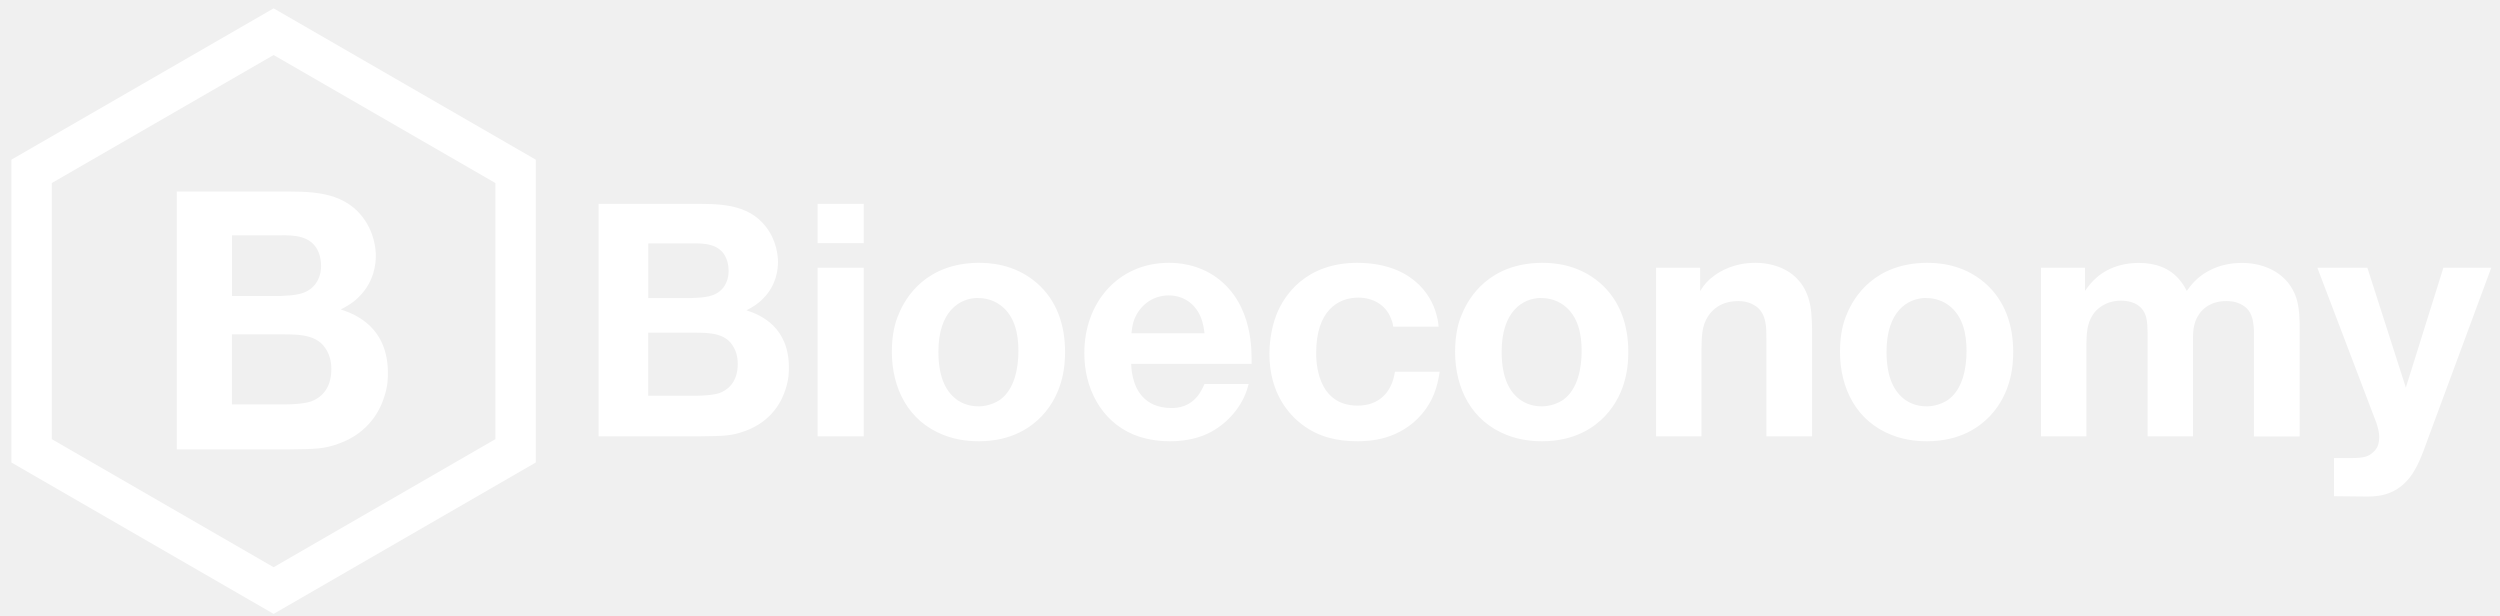
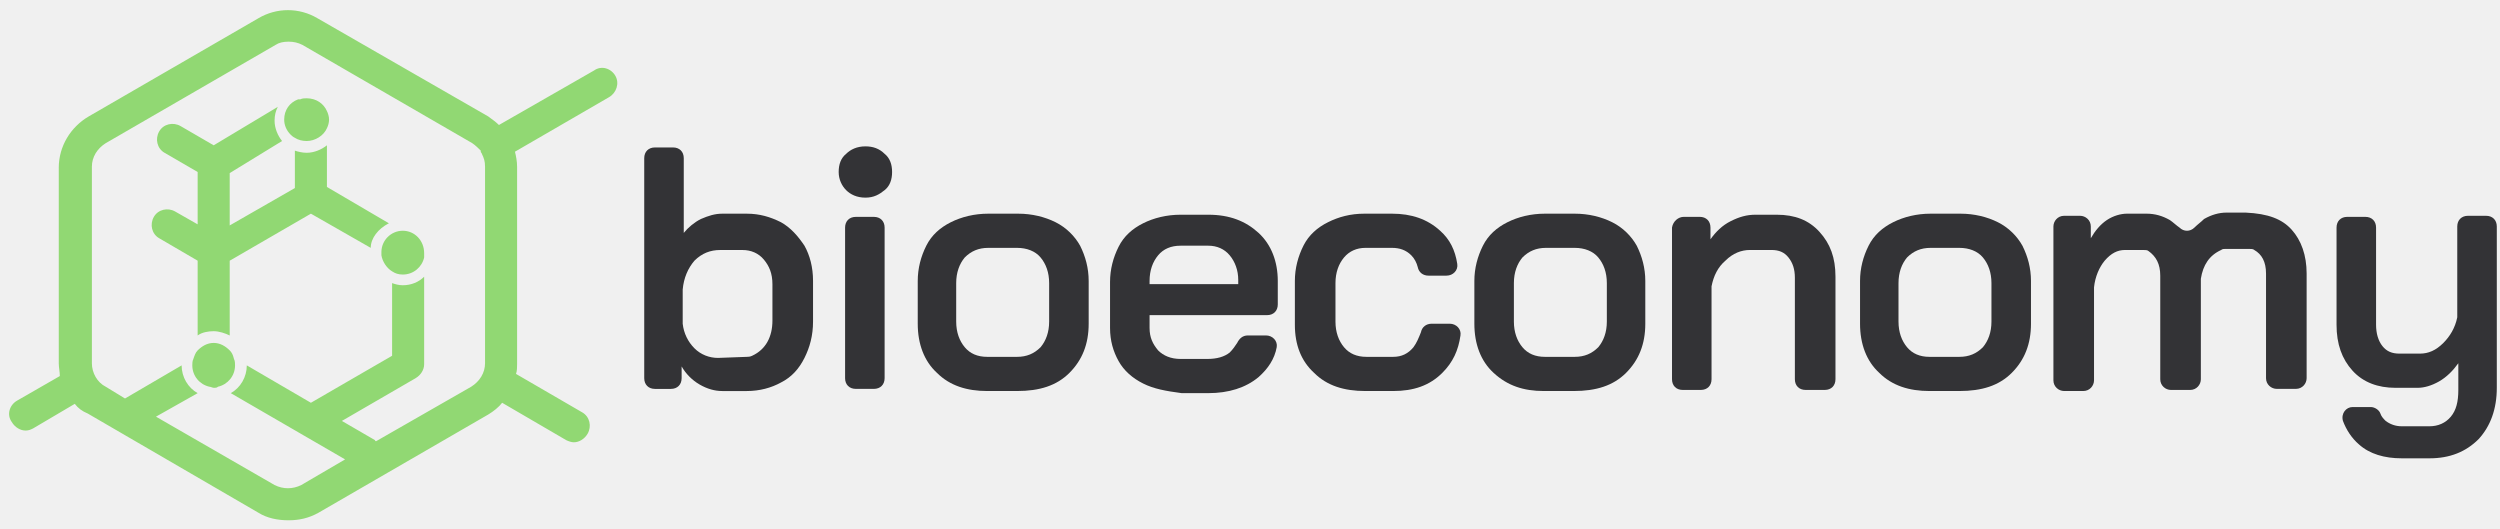
- <svg xmlns="http://www.w3.org/2000/svg" width="199" height="49" viewBox="0 0 199 49" fill="none">
-   <path d="M47.648 16.229V34.732H55.618C57.638 34.707 58.214 34.707 59.29 34.315C61.494 33.53 62.278 31.828 62.537 30.96C62.796 30.175 62.796 29.599 62.796 29.257C62.796 26.036 60.567 25.068 59.416 24.7C59.916 24.442 60.359 24.175 60.751 23.757C61.828 22.681 61.928 21.395 61.928 20.845C61.928 20.369 61.819 19.142 60.96 18.041C59.466 16.129 57.079 16.229 54.934 16.229H47.648ZM51.604 19.376H54.667C55.635 19.376 56.895 19.267 57.58 20.16C57.972 20.686 57.997 21.337 57.997 21.579C57.997 22.238 57.738 22.681 57.58 22.889C56.954 23.674 56.011 23.674 55.092 23.724H51.604V19.376ZM51.604 26.478H54.85C55.927 26.503 57.546 26.345 58.281 27.446C58.723 28.072 58.723 28.756 58.723 28.99C58.723 30.509 57.83 31.085 57.254 31.294C56.52 31.527 55.209 31.502 55.159 31.502H51.596V26.47L51.604 26.478ZM68.755 16.229H65.082V19.351H68.755V16.229ZM68.755 21.312H65.082V34.732H68.755V21.312ZM77.86 20.92C73.77 20.97 72.093 23.59 71.517 25.059C71.283 25.585 70.991 26.553 70.991 27.997C70.991 30.91 72.302 33.53 75.106 34.624C76.282 35.099 77.468 35.124 77.91 35.124C80.606 35.124 82.133 33.948 82.918 33.13C84.728 31.219 84.779 28.857 84.779 27.997C84.779 25.927 84.153 23.933 82.525 22.522C80.739 20.978 78.703 20.92 77.86 20.92ZM77.86 23.724C78.177 23.724 78.936 23.774 79.646 24.3C80.798 25.168 81.065 26.603 81.065 27.939C81.065 29.274 80.773 31.002 79.571 31.845C78.886 32.287 78.185 32.345 77.918 32.345C77.601 32.345 76.925 32.32 76.241 31.869C75.373 31.269 74.697 30.167 74.697 27.989C74.697 24.817 76.349 23.716 77.868 23.716L77.86 23.724ZM99.626 28.965C99.626 28.022 99.784 24.25 96.847 22.096C95.328 20.995 93.7 20.92 93.049 20.92C88.96 20.92 86.314 24.141 86.314 28.072C86.289 30.826 87.6 33.497 90.245 34.599C91.48 35.099 92.657 35.124 93.158 35.124C93.5 35.124 94.627 35.099 95.67 34.707C97.114 34.181 98.341 33.03 99 31.669C99.234 31.194 99.342 30.751 99.392 30.568H95.879C95.695 30.985 95.561 31.194 95.461 31.352C94.727 32.404 93.734 32.479 93.258 32.479C91.005 32.479 90.379 30.876 90.195 30.092C90.061 29.616 90.061 29.174 90.037 28.965H99.626ZM90.061 26.528C90.137 25.819 90.245 25.477 90.404 25.168C90.904 24.15 91.898 23.515 93.024 23.515C94.151 23.515 95.069 24.116 95.536 25.143C95.795 25.719 95.853 26.32 95.879 26.528H90.061ZM114.515 26.002C114.465 25.477 114.406 25.268 114.331 25.009C113.889 23.332 112.236 20.945 108.063 20.92C103.924 20.92 102.221 23.515 101.62 25.009C101.095 26.32 101.045 27.705 101.045 28.156C101.045 31.352 102.647 33.03 103.64 33.789C104.95 34.782 106.419 35.124 108.047 35.124C108.965 35.124 111.427 35.049 113.213 32.921C114.047 31.928 114.415 30.851 114.598 29.591H111.035C110.801 31.218 109.774 32.287 108.072 32.287C104.767 32.287 104.767 28.648 104.767 28.097C104.767 24.742 106.494 23.691 108.122 23.691C109.249 23.691 110.3 24.241 110.717 25.343C110.851 25.635 110.876 25.844 110.901 26.002H114.515ZM122.694 20.92C118.604 20.97 116.927 23.59 116.351 25.059C116.117 25.585 115.825 26.553 115.825 27.997C115.825 30.91 117.135 33.53 119.94 34.624C121.116 35.099 122.301 35.124 122.744 35.124C125.439 35.124 126.967 33.948 127.751 33.13C129.562 31.219 129.612 28.857 129.612 27.997C129.612 25.927 128.986 23.933 127.359 22.522C125.573 20.978 123.537 20.92 122.694 20.92ZM122.694 23.724C123.011 23.724 123.77 23.774 124.48 24.3C125.631 25.168 125.899 26.603 125.899 27.939C125.899 29.274 125.606 31.002 124.405 31.845C123.72 32.287 123.019 32.345 122.752 32.345C122.435 32.345 121.759 32.32 121.075 31.869C120.207 31.269 119.531 30.167 119.531 27.989C119.531 24.817 121.183 23.716 122.702 23.716L122.694 23.724ZM135.338 21.312H131.824V34.732H135.438V27.788C135.463 26.845 135.438 25.977 135.964 25.168C136.281 24.692 136.957 23.966 138.376 23.966C139.11 23.966 139.552 24.225 139.819 24.408C140.629 25.034 140.604 26.111 140.604 27.004V34.732H144.243V26.27C144.218 25.377 144.218 24.517 143.926 23.649C143.058 21.103 140.52 20.92 139.736 20.92C138.058 20.92 137.007 21.546 136.456 21.938C135.93 22.33 135.671 22.622 135.329 23.173V21.312H135.338ZM153.331 20.92C149.242 20.97 147.564 23.59 146.988 25.059C146.755 25.585 146.463 26.553 146.463 27.997C146.463 30.91 147.773 33.53 150.577 34.624C151.754 35.099 152.939 35.124 153.381 35.124C156.077 35.124 157.604 33.948 158.389 33.13C160.2 31.219 160.25 28.857 160.25 27.997C160.25 25.927 159.624 23.933 157.997 22.522C156.211 20.978 154.174 20.92 153.331 20.92ZM153.331 23.724C153.648 23.724 154.408 23.774 155.117 24.3C156.269 25.168 156.536 26.603 156.536 27.939C156.536 29.274 156.244 31.002 155.042 31.845C154.358 32.287 153.657 32.345 153.39 32.345C153.073 32.345 152.397 32.32 151.712 31.869C150.844 31.269 150.168 30.167 150.168 27.989C150.168 24.817 151.821 23.716 153.34 23.716L153.331 23.724ZM165.975 21.312H162.462V34.732H166.075V27.446C166.1 26.578 166.1 25.794 166.601 25.034C166.86 24.642 167.569 23.933 168.83 23.933C169.455 23.933 169.906 24.116 170.115 24.25C170.949 24.801 170.924 25.635 170.949 26.528V34.732H174.563V27.446C174.563 26.578 174.513 25.769 175.064 24.984C175.356 24.567 175.982 23.966 177.209 23.966C177.442 23.966 177.968 23.966 178.494 24.283C179.253 24.726 179.362 25.46 179.412 26.278V34.74H183.051V25.702C183.026 24.709 182.942 24.233 182.792 23.732C182.166 21.821 180.355 20.928 178.469 20.928C176.583 20.928 175.431 21.713 174.88 22.213C174.513 22.556 174.354 22.764 174.071 23.157C173.962 22.973 173.862 22.739 173.57 22.372C172.76 21.32 171.55 20.928 170.265 20.928C168.12 20.928 166.935 21.946 166.384 22.606C166.226 22.789 166.092 22.973 165.967 23.157V21.32L165.975 21.312ZM198.315 21.312H194.493L191.505 30.851L188.442 21.312H184.461L189.177 33.706C189.285 34.073 189.385 34.39 189.385 34.782C189.385 35.467 189.152 35.775 188.91 35.984C188.567 36.326 188.175 36.46 187.257 36.46H185.788V39.498L188.225 39.523C188.96 39.523 190.587 39.598 191.839 37.979C192.39 37.244 192.732 36.435 193.358 34.674L198.307 21.304L198.315 21.312Z" fill="white" />
-   <path fill-rule="evenodd" clip-rule="evenodd" d="M21.78 0.666L42.648 12.711V36.814L21.78 48.865L0.907 36.814V12.711L21.78 0.666ZM4.123 14.569V34.957L21.78 45.151L39.432 34.957V14.569L21.78 4.379L4.123 14.569Z" fill="white" />
-   <path d="M14.072 15.242V35.772H22.912C25.152 35.745 25.79 35.745 26.98 35.306C29.424 34.432 30.293 32.545 30.587 31.586C30.877 30.712 30.877 30.074 30.877 29.694C30.877 26.118 28.406 25.041 27.125 24.634C27.677 24.344 28.17 24.055 28.61 23.588C29.799 22.398 29.917 20.972 29.917 20.361C29.917 19.836 29.799 18.469 28.84 17.252C27.184 15.13 24.536 15.248 22.15 15.248H14.067L14.072 15.242ZM18.462 18.732H21.866C22.944 18.732 24.337 18.614 25.093 19.605C25.527 20.184 25.559 20.913 25.559 21.176C25.559 21.905 25.27 22.398 25.093 22.629C24.396 23.503 23.351 23.503 22.332 23.561H18.468V18.737L18.462 18.732ZM18.462 26.611H22.07C23.26 26.638 25.066 26.467 25.881 27.689C26.374 28.386 26.374 29.142 26.374 29.404C26.374 31.093 25.388 31.731 24.745 31.961C23.93 32.224 22.477 32.192 22.418 32.192H18.462V26.611Z" fill="white" />
+ <svg xmlns="http://www.w3.org/2000/svg" width="232" height="49" viewBox="0 0 232 49" fill="none">
+   <g clip-path="url(#clip0_242_930)">
+     <path d="M64.94 35.693C64.246 35.296 63.651 34.701 63.255 34.007V35.098C63.255 35.693 62.858 36.09 62.263 36.09H60.776C60.181 36.09 59.785 35.693 59.785 35.098V14.674C59.785 14.079 60.181 13.683 60.776 13.683H62.462C63.056 13.683 63.453 14.079 63.453 14.674V21.614C63.85 21.119 64.444 20.623 65.039 20.325C65.733 20.028 66.328 19.83 67.022 19.83H69.303C70.492 19.83 71.484 20.127 72.475 20.623C73.368 21.119 74.061 21.912 74.656 22.804C75.152 23.696 75.45 24.787 75.45 26.076V29.843C75.45 31.132 75.152 32.223 74.656 33.214C74.161 34.206 73.467 34.999 72.475 35.495C71.583 35.99 70.492 36.288 69.303 36.288H67.022C66.328 36.288 65.634 36.09 64.94 35.693ZM69.303 33.115C69.402 33.115 69.6 33.115 69.798 33.016C71.087 32.421 71.682 31.231 71.682 29.744V26.373C71.682 25.382 71.385 24.688 70.889 24.093C70.393 23.498 69.699 23.201 68.906 23.201H66.824C65.932 23.201 65.138 23.498 64.444 24.192C63.85 24.886 63.453 25.778 63.354 26.869V30.042C63.453 30.934 63.85 31.727 64.444 32.322C65.039 32.917 65.832 33.214 66.626 33.214L69.303 33.115Z" fill="#333336" />
+     <path d="M78.523 17.647C78.126 17.25 77.829 16.655 77.829 15.961C77.829 15.268 78.027 14.673 78.523 14.276C78.92 13.88 79.514 13.582 80.308 13.582C81.002 13.582 81.597 13.78 82.092 14.276C82.588 14.673 82.786 15.268 82.786 15.961C82.786 16.655 82.588 17.25 82.092 17.647C81.597 18.044 81.101 18.341 80.308 18.341C79.514 18.341 78.92 18.044 78.523 17.647ZM79.415 20.126H81.101C81.696 20.126 82.092 20.522 82.092 21.117V35.097C82.092 35.691 81.696 36.088 81.101 36.088H79.415C78.82 36.088 78.424 35.691 78.424 35.097V21.117C78.424 20.522 78.82 20.126 79.415 20.126Z" fill="#333336" />
+     <path d="M86.95 34.602C85.761 33.511 85.166 31.925 85.166 30.041V26.075C85.166 24.886 85.463 23.795 85.959 22.803C86.455 21.812 87.248 21.118 88.239 20.622C89.231 20.127 90.42 19.829 91.709 19.829H94.485C95.774 19.829 96.964 20.127 97.956 20.622C98.947 21.118 99.74 21.911 100.236 22.803C100.732 23.795 101.029 24.886 101.029 26.075V30.041C101.029 31.925 100.434 33.412 99.244 34.602C98.055 35.791 96.468 36.287 94.386 36.287H91.61C89.726 36.287 88.14 35.791 86.95 34.602ZM94.386 33.115C95.278 33.115 95.973 32.817 96.567 32.222C97.063 31.627 97.361 30.834 97.361 29.843V26.273C97.361 25.282 97.063 24.489 96.567 23.894C96.072 23.299 95.278 23.002 94.386 23.002H91.709C90.817 23.002 90.123 23.299 89.528 23.894C89.032 24.489 88.735 25.282 88.735 26.273V29.843C88.735 30.834 89.032 31.627 89.528 32.222C90.024 32.817 90.718 33.115 91.61 33.115H94.386Z" fill="#333336" />
+     <path d="M106.085 35.591C105.094 35.095 104.301 34.401 103.805 33.509C103.309 32.616 103.012 31.625 103.012 30.435V26.172C103.012 24.982 103.309 23.892 103.805 22.9C104.301 21.909 105.094 21.215 106.085 20.719C107.077 20.223 108.267 19.926 109.556 19.926H112.133C114.116 19.926 115.603 20.521 116.793 21.611C117.983 22.702 118.578 24.288 118.578 26.073V28.254C118.578 28.849 118.181 29.245 117.586 29.245H106.68V30.435C106.68 31.328 106.978 31.922 107.474 32.517C107.969 33.013 108.663 33.31 109.556 33.31H112.034C112.926 33.31 113.621 33.112 114.116 32.715C114.414 32.418 114.612 32.121 114.81 31.823C115.009 31.427 115.306 31.129 115.802 31.129H117.487C118.082 31.129 118.578 31.625 118.479 32.22C118.28 33.31 117.685 34.203 116.793 34.996C115.603 35.987 114.017 36.483 112.133 36.483H109.655C108.168 36.285 107.077 36.087 106.085 35.591ZM114.909 26.469V25.974C114.909 25.081 114.612 24.288 114.116 23.693C113.621 23.098 112.926 22.801 112.133 22.801H109.556C108.663 22.801 107.969 23.098 107.474 23.693C106.978 24.288 106.68 25.081 106.68 26.073V26.37H114.909V26.469Z" fill="#333336" />
+     <path d="M121.949 34.602C120.759 33.511 120.164 32.024 120.164 30.14V26.075C120.164 24.886 120.462 23.795 120.957 22.803C121.453 21.812 122.246 21.118 123.238 20.622C124.229 20.127 125.32 19.829 126.609 19.829H129.186C130.971 19.829 132.458 20.325 133.648 21.415C134.54 22.209 135.036 23.2 135.234 24.489C135.333 25.084 134.838 25.579 134.243 25.579H132.557C132.062 25.579 131.665 25.282 131.566 24.786C131.467 24.39 131.268 23.993 130.971 23.696C130.475 23.2 129.88 23.002 129.186 23.002H126.708C125.915 23.002 125.221 23.299 124.725 23.894C124.229 24.489 123.932 25.282 123.932 26.273V29.843C123.932 30.834 124.229 31.627 124.725 32.222C125.221 32.817 125.915 33.115 126.807 33.115H129.285C130.079 33.115 130.674 32.817 131.169 32.222C131.467 31.826 131.665 31.33 131.863 30.834C131.962 30.338 132.359 30.041 132.855 30.041H134.54C135.135 30.041 135.631 30.537 135.532 31.132C135.333 32.52 134.838 33.61 133.846 34.602C132.656 35.791 131.169 36.287 129.285 36.287H126.708C124.725 36.287 123.138 35.791 121.949 34.602Z" fill="#333336" />
+     <path d="M138.605 34.602C137.415 33.511 136.821 31.925 136.821 30.041V26.075C136.821 24.886 137.118 23.795 137.614 22.803C138.109 21.812 138.903 21.118 139.894 20.622C140.885 20.127 142.075 19.829 143.364 19.829H146.14C147.429 19.829 148.619 20.127 149.61 20.622C150.602 21.118 151.395 21.911 151.891 22.803C152.386 23.795 152.684 24.886 152.684 26.075V30.041C152.684 31.925 152.089 33.412 150.899 34.602C149.709 35.791 148.123 36.287 146.041 36.287H143.265C141.381 36.287 139.894 35.791 138.605 34.602ZM146.14 33.115C147.032 33.115 147.727 32.817 148.321 32.222C148.817 31.627 149.115 30.834 149.115 29.843V26.273C149.115 25.282 148.817 24.489 148.321 23.894C147.826 23.299 147.032 23.002 146.14 23.002H143.463C142.571 23.002 141.877 23.299 141.282 23.894C140.786 24.489 140.489 25.282 140.489 26.273V29.843C140.489 30.834 140.786 31.627 141.282 32.222C141.778 32.817 142.472 33.115 143.364 33.115H146.14Z" fill="#333336" />
+     <path d="M156.253 20.124H157.74C158.335 20.124 158.732 20.521 158.732 21.116V22.206C159.227 21.512 159.822 20.917 160.615 20.521C161.409 20.124 162.103 19.926 162.896 19.926H164.879C166.564 19.926 167.853 20.422 168.844 21.512C169.836 22.603 170.332 23.892 170.332 25.676V35.194C170.332 35.789 169.935 36.186 169.34 36.186H167.556C166.961 36.186 166.564 35.789 166.564 35.194V25.775C166.564 24.982 166.366 24.387 165.969 23.892C165.573 23.396 165.077 23.198 164.383 23.198H162.4C161.607 23.198 160.814 23.495 160.12 24.189C159.426 24.784 159.029 25.577 158.831 26.569V35.194C158.831 35.789 158.434 36.186 157.839 36.186H156.154C155.559 36.186 155.162 35.789 155.162 35.194V21.116C155.262 20.521 155.757 20.124 156.253 20.124Z" fill="#333336" />
+     <path d="M174.397 34.602C173.207 33.511 172.612 31.925 172.612 30.041V26.075C172.612 24.886 172.909 23.795 173.405 22.803C173.901 21.812 174.694 21.118 175.685 20.622C176.677 20.127 177.867 19.829 179.156 19.829H181.932C183.221 19.829 184.41 20.127 185.402 20.622C186.393 21.118 187.186 21.911 187.682 22.803C188.178 23.795 188.475 24.886 188.475 26.075V30.041C188.475 31.925 187.88 33.412 186.691 34.602C185.501 35.791 183.915 36.287 181.832 36.287H179.056C177.173 36.287 175.586 35.791 174.397 34.602ZM181.832 33.115C182.725 33.115 183.419 32.817 184.014 32.222C184.509 31.627 184.807 30.834 184.807 29.843V26.273C184.807 25.282 184.509 24.489 184.014 23.894C183.518 23.299 182.725 23.002 181.832 23.002H179.156C178.263 23.002 177.569 23.299 176.974 23.894C176.479 24.489 176.181 25.282 176.181 26.273V29.843C176.181 30.834 176.479 31.627 176.974 32.222C177.47 32.817 178.164 33.115 179.056 33.115H181.832Z" fill="#333336" />
+     <path d="M212.667 21.315C213.559 22.306 214.055 23.694 214.055 25.38V35.096C214.055 35.592 213.658 36.087 213.063 36.087H211.279C210.783 36.087 210.287 35.691 210.287 35.096V25.38C210.287 24.289 209.891 23.595 209.197 23.199C209.097 23.099 208.899 23.099 208.701 23.099H206.52C206.421 23.099 206.222 23.099 206.123 23.199C205.032 23.694 204.438 24.587 204.239 25.875V35.195C204.239 35.691 203.843 36.187 203.248 36.187H201.463C200.968 36.187 200.472 35.79 200.472 35.195V25.578C200.472 24.488 200.075 23.794 199.381 23.298C199.282 23.199 199.084 23.199 198.885 23.199H197.2C196.506 23.199 195.911 23.496 195.316 24.19C194.821 24.785 194.424 25.677 194.325 26.669V35.294C194.325 35.79 193.928 36.286 193.333 36.286H191.549C191.053 36.286 190.557 35.889 190.557 35.294V21.017C190.557 20.522 190.954 20.026 191.549 20.026H193.036C193.532 20.026 194.027 20.422 194.027 21.017V22.108C194.424 21.414 194.92 20.819 195.515 20.422C196.109 20.026 196.803 19.828 197.398 19.828H199.183C199.976 19.828 200.67 20.026 201.364 20.422C201.662 20.621 201.959 20.918 202.256 21.117C202.653 21.513 203.248 21.513 203.644 21.117C203.942 20.819 204.239 20.621 204.537 20.323C205.231 19.927 205.925 19.729 206.619 19.729H208.403C210.485 19.828 211.774 20.323 212.667 21.315Z" fill="#333336" />
+     <path d="M218.913 41.243C218.219 40.649 217.723 39.855 217.426 39.062C217.227 38.368 217.723 37.773 218.318 37.773H220.003C220.4 37.773 220.797 38.071 220.896 38.368C220.995 38.666 221.193 38.864 221.391 39.062C221.788 39.36 222.284 39.558 222.879 39.558H225.456C226.25 39.558 226.944 39.261 227.439 38.666C227.935 38.071 228.133 37.278 228.133 36.187V33.708C227.638 34.402 227.043 34.997 226.349 35.394C225.655 35.791 224.961 35.989 224.366 35.989H222.284C220.697 35.989 219.309 35.493 218.318 34.402C217.326 33.312 216.831 31.924 216.831 30.139V21.117C216.831 20.522 217.227 20.125 217.822 20.125H219.508C220.103 20.125 220.499 20.522 220.499 21.117V30.139C220.499 30.932 220.697 31.626 221.094 32.122C221.491 32.618 221.986 32.816 222.68 32.816H224.564C225.357 32.816 226.051 32.519 226.745 31.825C227.34 31.23 227.836 30.437 228.034 29.445C228.034 29.346 228.034 29.247 228.034 29.148V21.018C228.034 20.423 228.431 20.026 229.026 20.026H230.711C231.306 20.026 231.703 20.423 231.703 21.018V35.989C231.703 37.972 231.108 39.558 230.017 40.748C228.827 41.938 227.34 42.532 225.456 42.532H222.879C221.292 42.532 219.904 42.136 218.913 41.243Z" fill="#333336" />
+     <path d="M57.108 7.038C56.711 6.344 55.819 6.047 55.125 6.543L46.301 11.599C46.004 11.302 45.706 11.103 45.309 10.806L29.446 1.685C27.761 0.693 25.679 0.693 23.993 1.685L8.229 10.806C6.544 11.797 5.453 13.582 5.453 15.565V33.708C5.453 34.105 5.552 34.502 5.552 34.898L1.586 37.178C0.892 37.575 0.595 38.467 1.091 39.161C1.388 39.657 1.884 39.955 2.38 39.955C2.677 39.955 2.875 39.855 3.074 39.756L6.94 37.476C7.238 37.873 7.634 38.17 8.13 38.368L23.993 47.589C24.786 48.084 25.778 48.283 26.769 48.283C27.761 48.283 28.653 48.084 29.545 47.589L45.309 38.467C45.805 38.17 46.301 37.773 46.598 37.377L52.547 40.847C52.745 40.946 53.043 41.045 53.241 41.045C53.737 41.045 54.233 40.748 54.53 40.252C54.927 39.558 54.728 38.666 54.034 38.269L47.887 34.7C47.986 34.402 47.986 34.105 47.986 33.808V15.466C47.986 14.97 47.887 14.474 47.788 14.078L56.513 9.021C57.207 8.625 57.504 7.732 57.108 7.038ZM45.012 33.708C45.012 34.601 44.516 35.394 43.723 35.89L34.899 40.946C34.899 40.946 34.8 40.946 34.8 40.847L31.727 39.062L38.568 35.096C39.063 34.799 39.361 34.303 39.361 33.808V25.678C38.865 26.173 38.171 26.471 37.378 26.471C36.981 26.471 36.684 26.372 36.386 26.273V33.014L28.851 37.377L22.903 33.907C22.903 34.997 22.308 35.989 21.416 36.484L32.024 42.632L27.959 45.011C27.166 45.408 26.274 45.408 25.48 45.011L14.475 38.666L18.342 36.484C17.45 35.989 16.855 34.997 16.855 33.907L11.6 36.98L9.815 35.89C9.022 35.493 8.527 34.601 8.527 33.708V15.466C8.527 14.573 9.022 13.78 9.815 13.284L25.58 4.163C25.877 3.965 26.274 3.866 26.769 3.866C27.265 3.866 27.662 3.965 28.058 4.163L43.822 13.284C44.12 13.483 44.417 13.78 44.615 13.979V14.078C44.615 14.177 44.715 14.177 44.715 14.276C44.913 14.672 45.012 14.97 45.012 15.466V33.708Z" fill="#91D873" />
+     <path d="M36.089 20.721L30.339 17.35V13.484C29.843 13.88 29.149 14.178 28.455 14.178C28.058 14.178 27.662 14.079 27.364 13.979V17.45L21.317 20.92V16.062L26.175 13.087C25.778 12.591 25.481 11.898 25.481 11.203C25.481 10.708 25.58 10.311 25.778 9.915L19.829 13.484L16.756 11.699C16.062 11.303 15.169 11.501 14.773 12.195C14.376 12.889 14.575 13.781 15.269 14.178L18.342 15.962V20.82L16.26 19.631C15.566 19.234 14.674 19.433 14.277 20.127C13.881 20.82 14.079 21.713 14.773 22.109L18.342 24.192V31.132C18.739 30.834 19.334 30.735 19.829 30.735C20.325 30.735 20.92 30.933 21.317 31.132V24.192L28.852 19.829L34.404 23.002C34.404 22.109 35.098 21.217 36.089 20.721Z" fill="#91D873" />
+     <path d="M37.378 21.413C37.279 21.413 37.279 21.413 37.378 21.413C36.287 21.413 35.395 22.305 35.395 23.396C35.395 23.495 35.395 23.594 35.395 23.693C35.494 24.288 35.891 24.883 36.386 25.181C36.684 25.379 36.981 25.478 37.378 25.478C38.369 25.478 39.163 24.784 39.361 23.892C39.361 23.793 39.361 23.594 39.361 23.495C39.361 22.305 38.469 21.413 37.378 21.413Z" fill="#91D873" />
+     <path d="M21.316 32.517C20.92 32.121 20.424 31.823 19.829 31.823C19.234 31.823 18.738 32.121 18.342 32.517C18.144 32.716 18.044 33.013 17.945 33.31C17.846 33.509 17.846 33.707 17.846 33.905C17.846 34.897 18.54 35.69 19.433 35.888C19.532 35.888 19.73 35.987 19.829 35.987C20.027 35.987 20.127 35.987 20.226 35.888C21.118 35.69 21.812 34.897 21.812 33.905C21.812 33.707 21.812 33.509 21.713 33.31C21.614 32.914 21.515 32.716 21.316 32.517Z" fill="#91D873" />
+     <path d="M27.364 12.789C27.662 12.987 28.058 13.086 28.455 13.086C29.248 13.086 30.041 12.591 30.339 11.897C30.438 11.698 30.537 11.401 30.537 11.104C30.537 10.806 30.438 10.509 30.339 10.31C30.041 9.616 29.347 9.121 28.455 9.121C28.256 9.121 28.058 9.121 27.86 9.22C27.761 9.22 27.761 9.22 27.662 9.22C26.869 9.517 26.373 10.211 26.373 11.104C26.373 11.599 26.571 12.095 26.968 12.492C27.067 12.591 27.166 12.69 27.364 12.789Z" fill="#91D873" />
+   </g>
+   <defs>
+     <clipPath id="clip0_242_930">
+       <rect width="232" height="48.581" fill="white" />
+     </clipPath>
+   </defs>
</svg>
